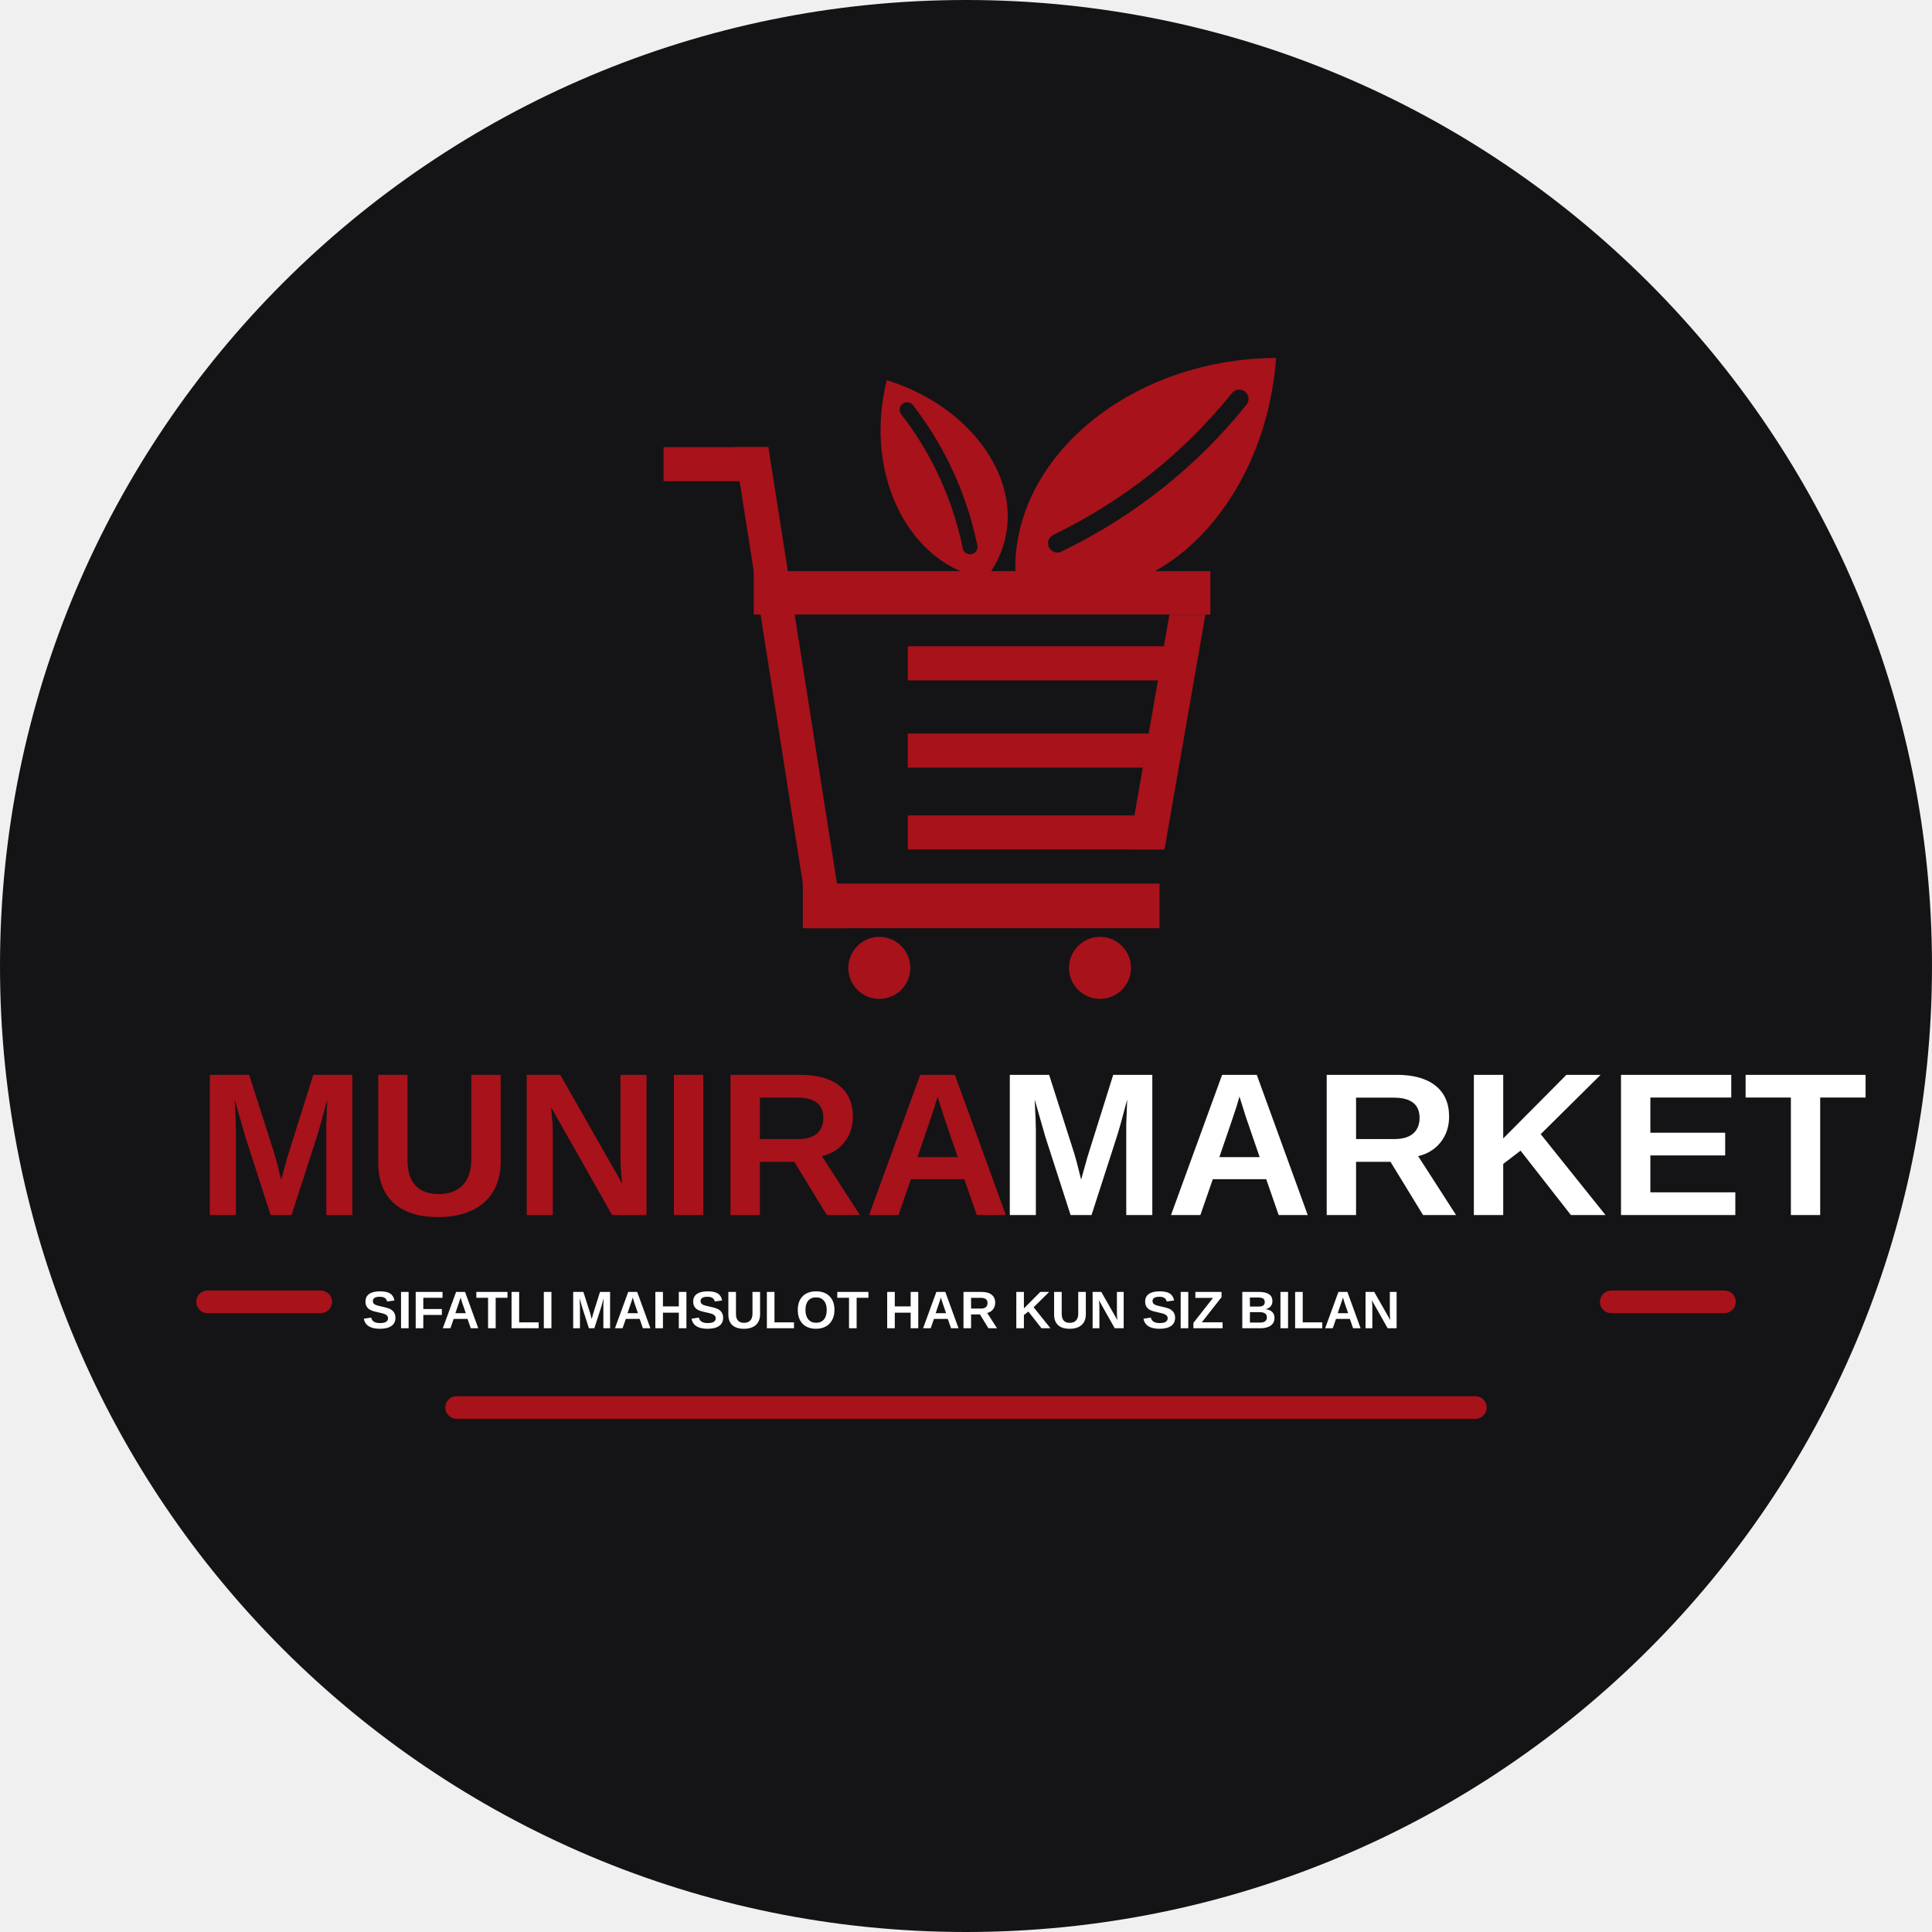
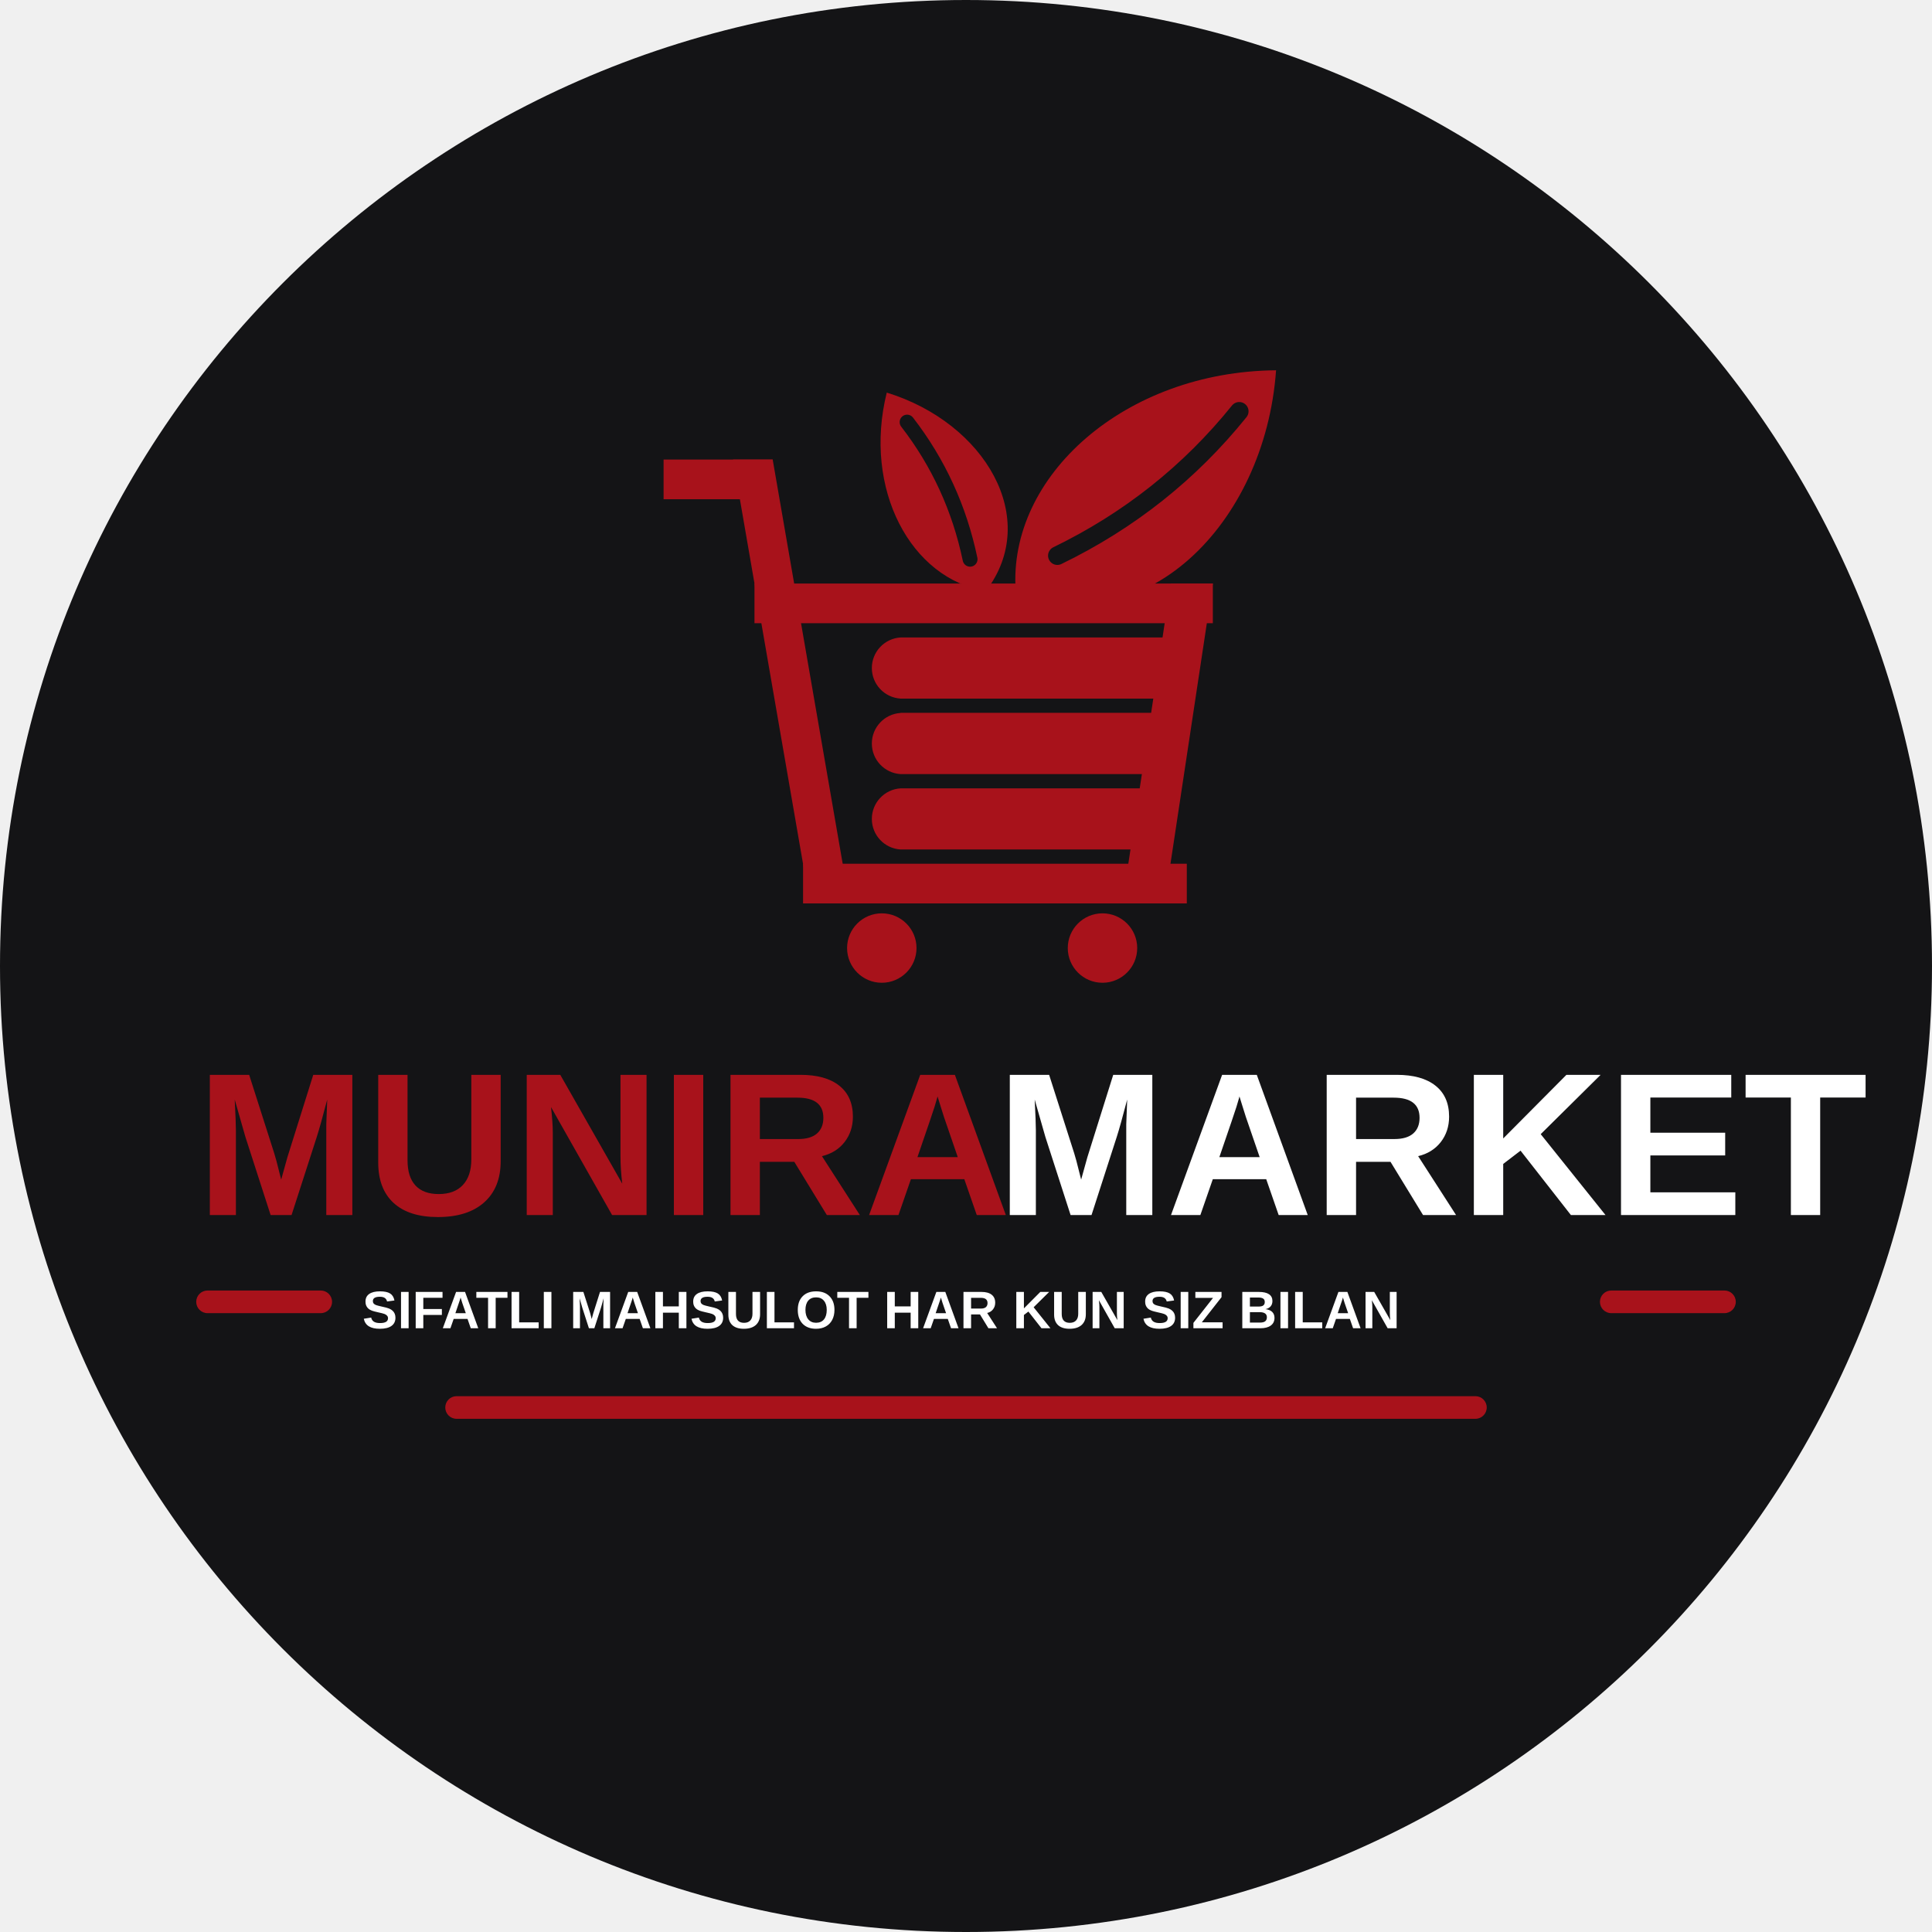
<svg xmlns="http://www.w3.org/2000/svg" viewBox="0 0 512 512" width="512" height="512" role="img" aria-label="MuniraMarket">
  <circle cx="256" cy="256" r="256" fill="#141416" />
-   <g transform="translate(169.2857 92.21429) scale(3.285714)">
-     <mask id="b-cut" maskUnits="userSpaceOnUse" x="-1" y="-2.5" width="56" height="56">
-       <rect x="-1" y="-2.5" width="56" height="56" fill="#fff" />
+   <g transform="translate(169.2857 95.5) scale(3.285714)">
+     <mask id="b-cut" maskUnits="userSpaceOnUse" x="-1" y="-3.5" width="56" height="56">
+       <rect x="-1" y="-3.5" width="56" height="56" fill="#fff" />
      <path d="M26.72 16.04Q25.43 9.88 21.64 4.98" fill="none" stroke="#000" stroke-width="1.2" stroke-linecap="round" />
      <path d="M33.76 15.75Q42.45 11.53 48.43 4.11" fill="none" stroke="#000" stroke-width="1.5" stroke-linecap="round" />
    </mask>
    <g mask="url(#b-cut)" fill="#a8121b">
-       <path d="M2 8L10.45 8L10.45 10.75L2 10.75z" />
-       <path d="M7.7 8L10.45 8L16.55 46.8L13.8 46.8z" />
-       <path d="M9.27 18L46.1 18L46.1 21.5L9.27 21.5z" />
-       <path d="M42.8 21.5L45.7 21.5L42.4 40.45L39.5 40.45z" />
-       <path d="M21.7 24.06L45.05 24.06L44.58 26.81L21.7 26.81z" />
-       <path d="M21.7 31.1L43.83 31.1L43.35 33.85L21.7 33.85z" />
-       <path d="M21.7 37.7L42.68 37.7L42.2 40.45L21.7 40.45z" />
-       <path d="M13.23 43.2L42 43.2L42 46.8L13.23 46.8z" />
-       <path d="M16.9 50a2.5 2.5 0 1 0 5 0a2.5 2.5 0 1 0-5 0z" />
-       <path d="M34.7 50a2.5 2.5 0 1 0 5 0a2.5 2.5 0 1 0-5 0z" />
+       <path d="M2 8L10.8 8L10.8 11.2L2 11.2z" />
+       <path d="M7.6 8L10.8 8L17 43.8L13.8 43.8z" />
+       <path d="M9.33 18L46.3 18L46.3 21.2L9.33 21.2z" />
+       <path d="M42.9 18L46.3 18L42.4 43.8L39 43.8z" />
+       <path d="M21.11 22.35L44.95 22.35L44.1 27.28L21.11 27.28a2.47 2.47 0 0 1 0-4.93z" />
+       <path d="M21.11 28.43L43.9 28.43L43.05 33.37L21.11 33.37a2.47 2.47 0 0 1 0-4.93z" />
+       <path d="M21.11 34.52L42.85 34.52L42 39.45L21.11 39.45a2.47 2.47 0 0 1 0-4.93z" />
+       <path d="M13.25 40.6L44.2 40.6L44.2 43.8L13.25 43.8z" />
+       <path d="M16.8 47.4a2.8 2.8 0 1 0 5.6 0a2.8 2.8 0 1 0-5.6 0z" />
+       <path d="M34.6 47.4a2.8 2.8 0 1 0 5.6 0a2.8 2.8 0 1 0-5.6 0z" />
      <path d="M28 18.6C32.46 12.77 27.93 5.04 20 2.6C18.07 10.37 21.93 17.64 28 18.6z" />
      <path d="M30.4 18.6C40.58 22.95 50.5 13.36 51.4 0.8C39.22 0.9 29.75 9.32 30.4 18.6z" />
    </g>
  </g>
  <text x="52" y="322" textLength="200" lengthAdjust="spacingAndGlyphs" font-family="'Arial Black','Helvetica Neue',Arial,'Segoe UI',system-ui,sans-serif" font-weight="900" font-size="54" fill="#a8121b">MUNIRA</text>
  <text x="264" y="322" textLength="196" lengthAdjust="spacingAndGlyphs" font-family="'Arial Black','Helvetica Neue',Arial,'Segoe UI',system-ui,sans-serif" font-weight="900" font-size="54" fill="#ffffff">MARKET</text>
  <rect x="52" y="342" width="36" height="6" rx="3" fill="#a8121b" />
  <text x="96" y="352" textLength="320" lengthAdjust="spacingAndGlyphs" font-family="'Arial Black','Helvetica Neue',Arial,'Segoe UI',system-ui,sans-serif" font-weight="800" font-size="14" fill="#ffffff">SIFATLI MAHSULOT HAR KUN SIZ BILAN</text>
  <rect x="424" y="342" width="36" height="6" rx="3" fill="#a8121b" />
  <rect x="118" y="370" width="276" height="6" rx="3" fill="#a8121b" />
</svg>
